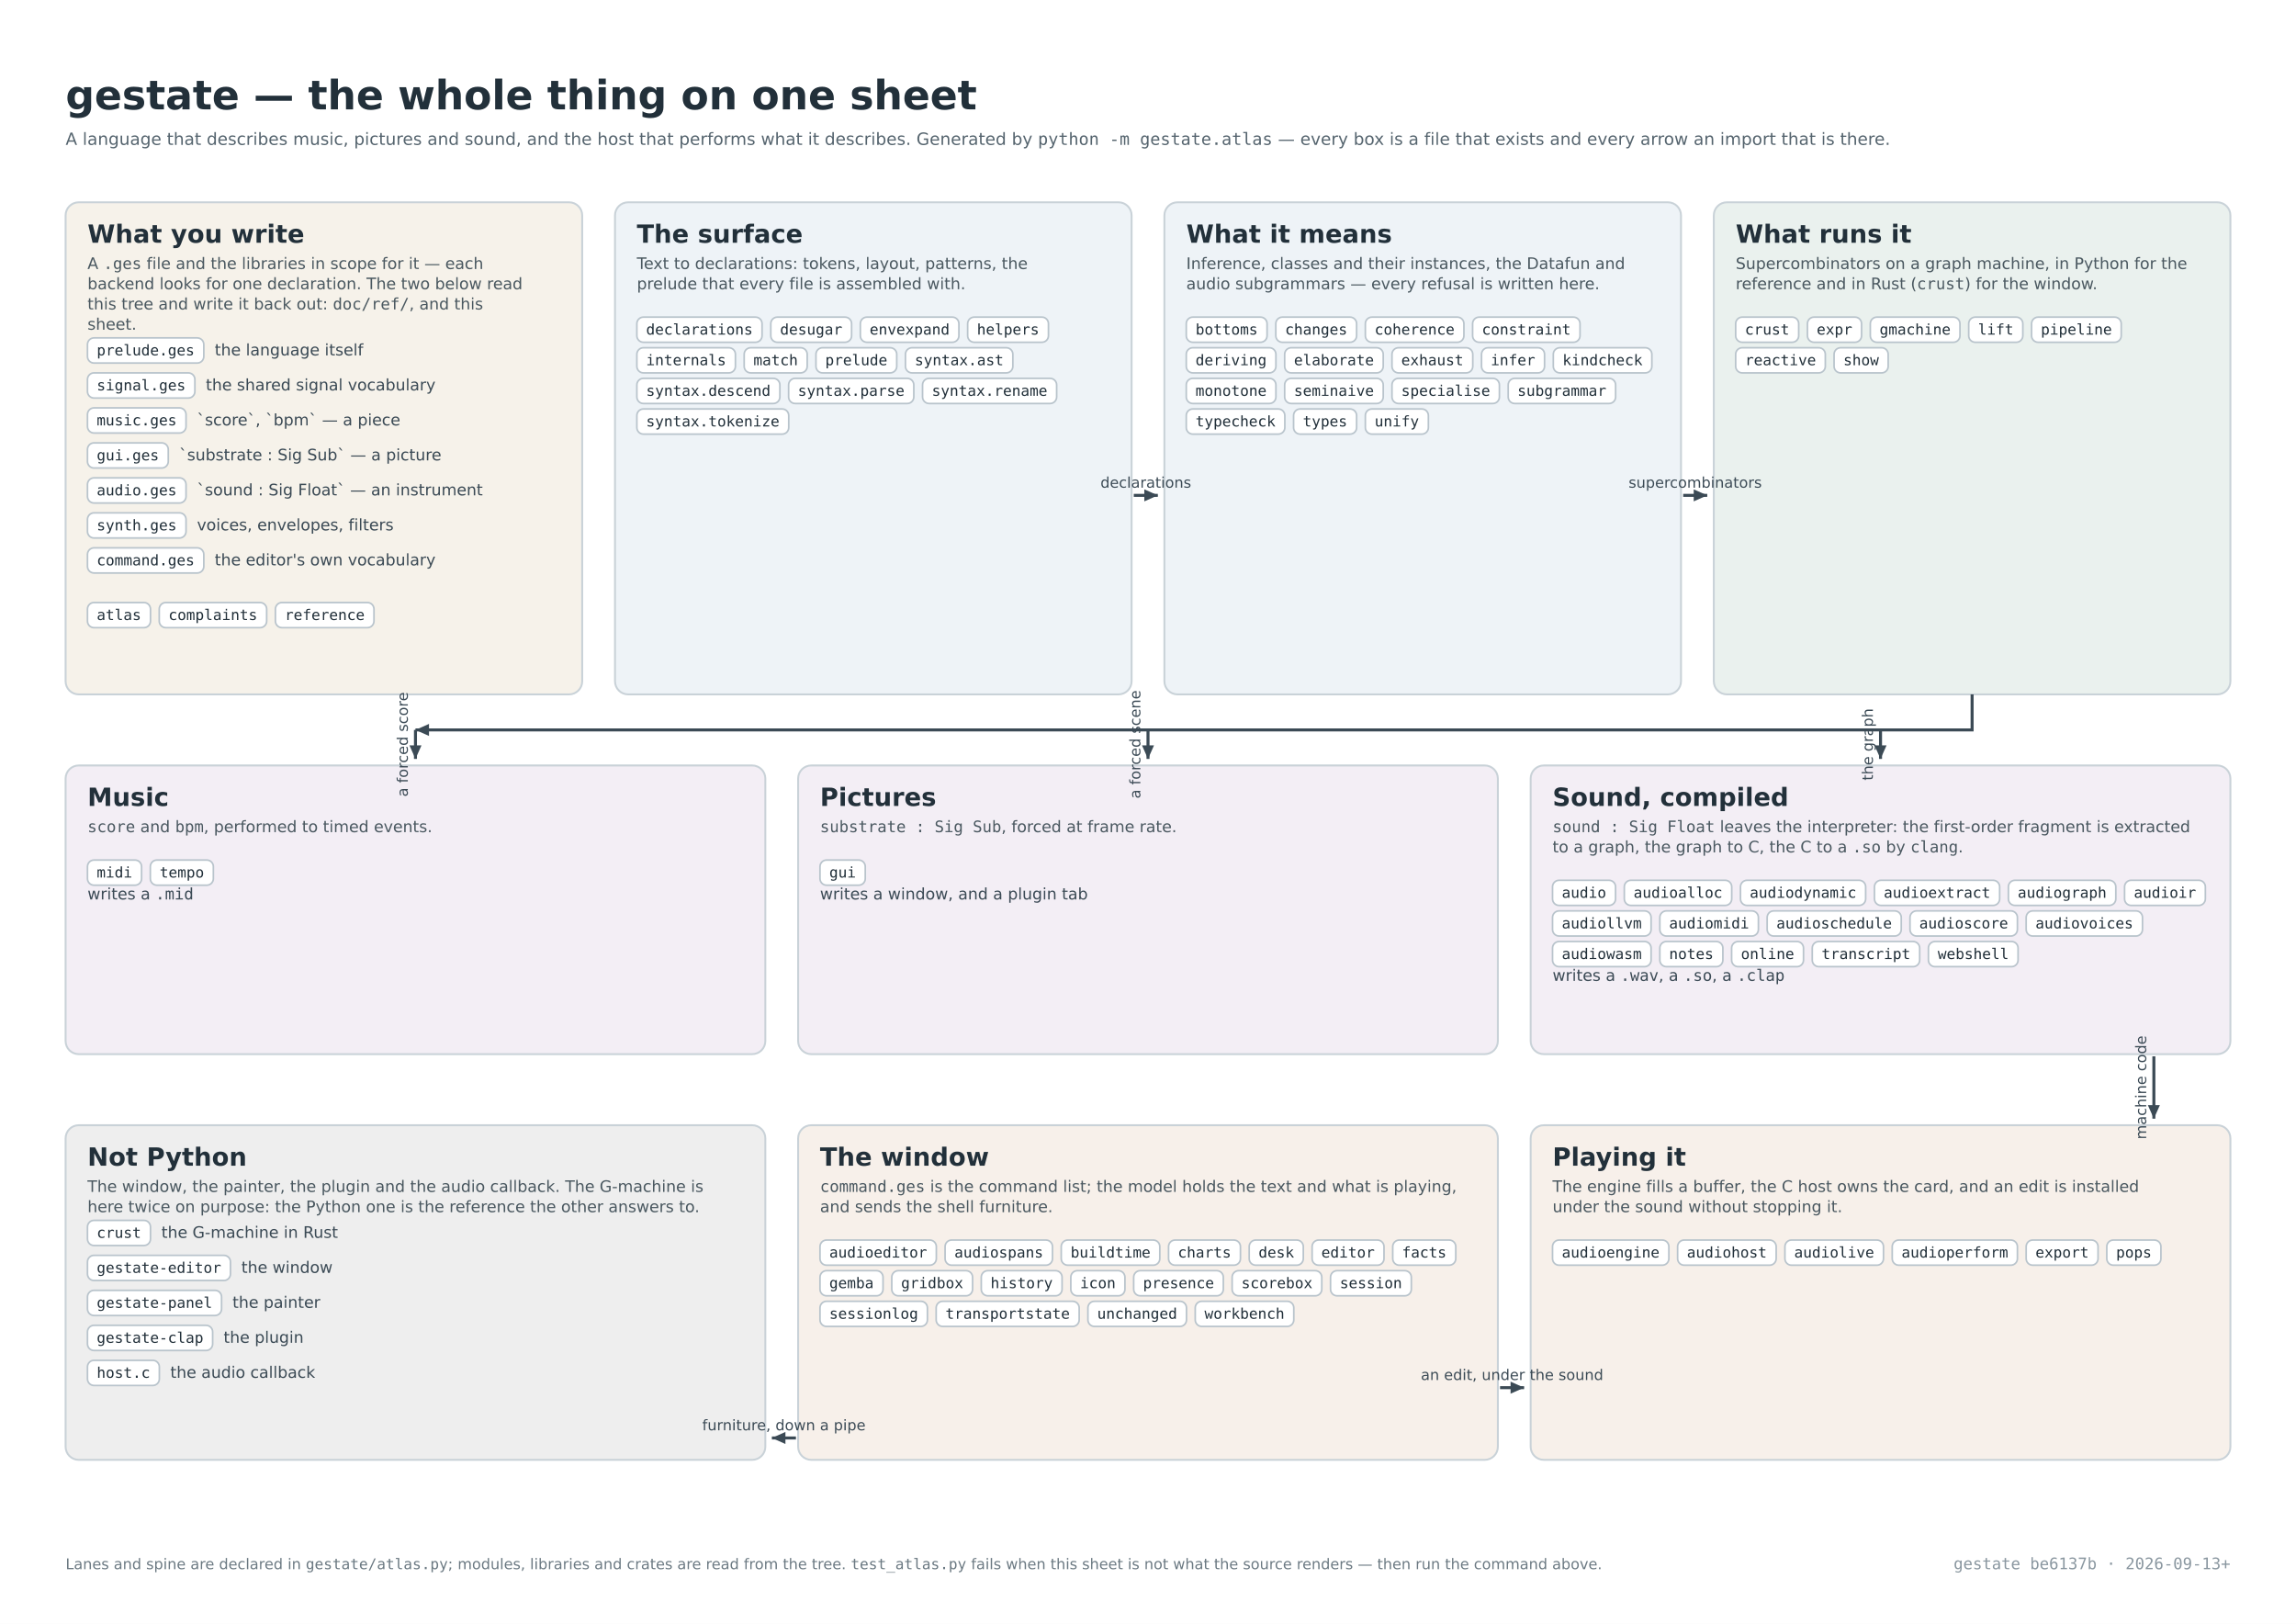
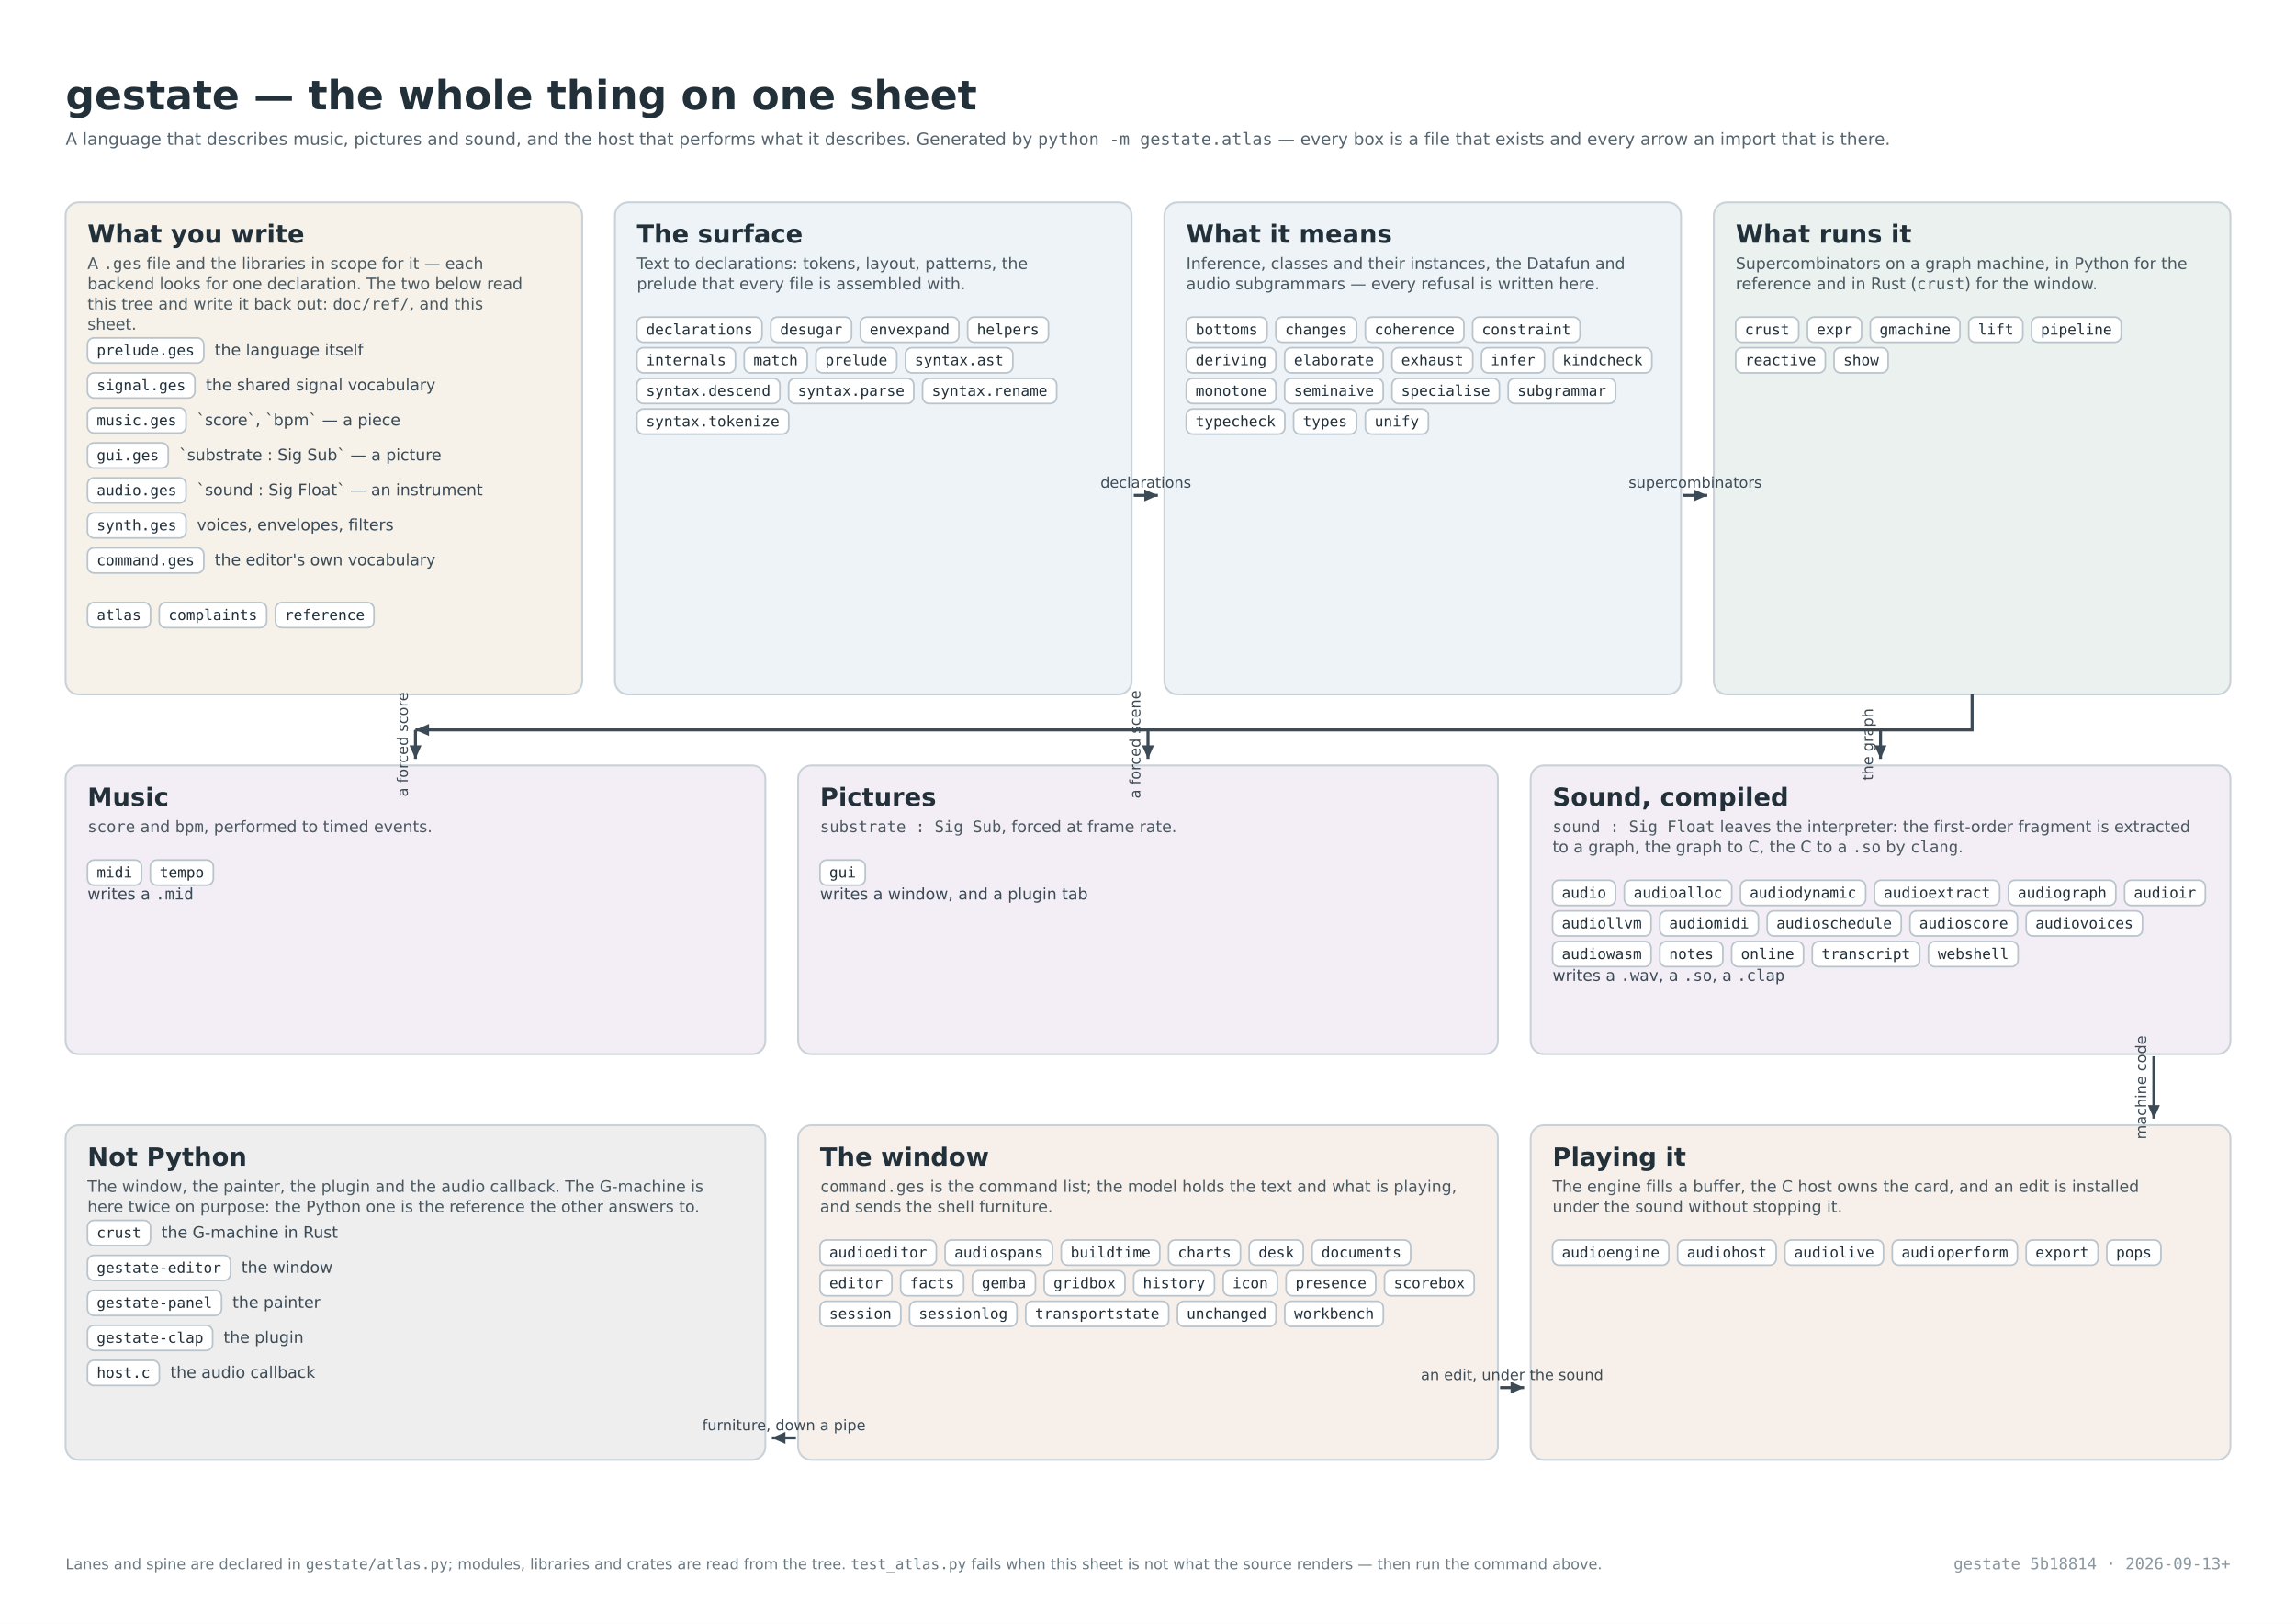
<svg xmlns="http://www.w3.org/2000/svg" width="420mm" height="297mm" viewBox="0 0 420 297">
  <defs>
    <marker id="tip" viewBox="0 0 10 10" refX="9" refY="5" markerWidth="5" markerHeight="5" orient="auto-start-reverse">
      <path d="M 0 1 L 9 5 L 0 9 z" fill="#3b4a55" />
    </marker>
  </defs>
  <style>
  text { font-family: 'DejaVu Sans', Verdana, sans-serif; fill: #22303a; }
  .mono, .chiptext { font-family: 'DejaVu Sans Mono', Consolas, monospace; }
  .title { font-size: 7.4px; font-weight: 700; }
  .subtitle { font-size: 3.1px; fill: #55646e; }
  .foot { font-size: 2.7px; fill: #6b7982; }
  .stamp { font-size: 2.9px; fill: #8a97a0; text-anchor: end; font-family: 'DejaVu Sans Mono', Consolas, monospace; }
  .lane { stroke: #c9d2d8; stroke-width: 0.35; }
  .lanetitle { font-size: 4.6px; font-weight: 700; }
  .step { font-size: 3.6px; font-weight: 700; }
  .stepnum { font-size: 3.2px; fill: #93a2ab; }
  .home { font-size: 2.6px; fill: #6b7982; text-anchor: end; }
  .refuses { font-size: 2.6px; fill: #8a5a5a; }
  .note { font-size: 2.9px; fill: #4a5860; }
  .extra { font-size: 2.9px; fill: #3b4a55; }
  .chip { fill: #ffffff; stroke: #b9c4cc; stroke-width: 0.3; }
  .chiptext { font-size: 2.7px; text-anchor: middle; }
  .edge { stroke: #3b4a55; stroke-width: 0.55; fill: none; }
  .edgetext { font-size: 2.7px; fill: #3b4a55; text-anchor: middle; }
</style>
  <rect x="0" y="0" width="420" height="297" fill="#ffffff" />
  <text class="title" x="12.00" y="20.00">gestate — the whole thing on one sheet</text>
  <text class="subtitle" x="12.00" y="26.50">A language that describes music, pictures and sound, and the host that performs what it describes. Generated by <tspan class="mono">python -m gestate.atlas</tspan> — every box is a file that exists and every arrow an import that is there.</text>
  <text class="foot" x="12.00" y="287.00">Lanes and spine are declared in <tspan class="mono">gestate/atlas.py</tspan>; modules, libraries and crates are read from the tree. <tspan class="mono">test_atlas.py</tspan> fails when this sheet is not what the source renders — then run the command above.</text>
-   <text class="stamp" x="408.00" y="287.00">gestate be6137b · 2026-09-13+</text>
+   <text class="stamp" x="408.00" y="287.00">gestate 5b18814 · 2026-09-13+</text>
  <rect class="lane" x="12.00" y="37.00" width="94.50" height="90.00" rx="2.4" style="fill:#f6f2ea" />
  <text class="lanetitle" x="16.00" y="44.40">What you write</text>
  <text class="note" x="16.00" y="49.20">A <tspan class="mono">.ges</tspan> file and the libraries in scope for it — each</text>
  <text class="note" x="16.00" y="52.90">backend looks for one declaration. The two below read</text>
  <text class="note" x="16.00" y="56.60">this tree and write it back out: <tspan class="mono">doc/ref/</tspan>, and this</text>
  <text class="note" x="16.00" y="60.30">sheet.</text>
  <rect class="chip" x="16.00" y="61.80" width="21.28" height="4.6" rx="1.2" />
  <text class="chiptext" x="26.64" y="65.00">prelude.ges</text>
  <text class="extra" x="39.28" y="65.00">the language itself</text>
  <rect class="chip" x="16.00" y="68.20" width="19.65" height="4.6" rx="1.2" />
  <text class="chiptext" x="25.83" y="71.40">signal.ges</text>
  <text class="extra" x="37.65" y="71.40">the shared signal vocabulary</text>
  <rect class="chip" x="16.00" y="74.60" width="18.03" height="4.6" rx="1.2" />
  <text class="chiptext" x="25.01" y="77.80">music.ges</text>
  <text class="extra" x="36.03" y="77.80">`score`, `bpm` — a piece</text>
  <rect class="chip" x="16.00" y="81.00" width="14.78" height="4.6" rx="1.2" />
  <text class="chiptext" x="23.39" y="84.20">gui.ges</text>
  <text class="extra" x="32.78" y="84.20">`substrate : Sig Sub` — a picture</text>
  <rect class="chip" x="16.00" y="87.40" width="18.03" height="4.6" rx="1.2" />
  <text class="chiptext" x="25.01" y="90.60">audio.ges</text>
  <text class="extra" x="36.03" y="90.60">`sound : Sig Float` — an instrument</text>
  <rect class="chip" x="16.00" y="93.80" width="18.03" height="4.6" rx="1.2" />
  <text class="chiptext" x="25.01" y="97.00">synth.ges</text>
  <text class="extra" x="36.03" y="97.00">voices, envelopes, filters</text>
  <rect class="chip" x="16.00" y="100.20" width="21.28" height="4.6" rx="1.2" />
  <text class="chiptext" x="26.64" y="103.40">command.ges</text>
  <text class="extra" x="39.28" y="103.40">the editor's own vocabulary</text>
  <rect class="chip" x="16.00" y="110.20" width="11.53" height="4.6" rx="1.2" />
  <text class="chiptext" x="21.76" y="113.40">atlas</text>
  <rect class="chip" x="29.13" y="110.20" width="19.65" height="4.6" rx="1.2" />
  <text class="chiptext" x="38.95" y="113.40">complaints</text>
  <rect class="chip" x="50.38" y="110.20" width="18.03" height="4.6" rx="1.2" />
  <text class="chiptext" x="59.40" y="113.40">reference</text>
  <rect class="lane" x="112.50" y="37.00" width="94.50" height="90.00" rx="2.4" style="fill:#eef3f7" />
  <text class="lanetitle" x="116.50" y="44.40">The surface</text>
  <text class="note" x="116.50" y="49.20">Text to declarations: tokens, layout, patterns, the</text>
  <text class="note" x="116.50" y="52.90">prelude that every file is assembled with.</text>
  <rect class="chip" x="116.50" y="58.00" width="22.90" height="4.6" rx="1.2" />
  <text class="chiptext" x="127.95" y="61.20">declarations</text>
  <rect class="chip" x="141.00" y="58.00" width="14.78" height="4.6" rx="1.2" />
  <text class="chiptext" x="148.39" y="61.20">desugar</text>
  <rect class="chip" x="157.38" y="58.00" width="18.03" height="4.6" rx="1.2" />
  <text class="chiptext" x="166.40" y="61.20">envexpand</text>
  <rect class="chip" x="177.01" y="58.00" width="14.78" height="4.6" rx="1.2" />
  <text class="chiptext" x="184.40" y="61.20">helpers</text>
  <rect class="chip" x="116.50" y="63.60" width="18.03" height="4.6" rx="1.2" />
  <text class="chiptext" x="125.51" y="66.80">internals</text>
  <rect class="chip" x="136.13" y="63.60" width="11.53" height="4.6" rx="1.2" />
  <text class="chiptext" x="141.89" y="66.80">match</text>
  <rect class="chip" x="149.26" y="63.60" width="14.78" height="4.6" rx="1.2" />
  <text class="chiptext" x="156.64" y="66.80">prelude</text>
  <rect class="chip" x="165.63" y="63.60" width="19.65" height="4.6" rx="1.2" />
  <text class="chiptext" x="175.46" y="66.80">syntax.ast</text>
  <rect class="chip" x="116.50" y="69.20" width="26.16" height="4.6" rx="1.2" />
  <text class="chiptext" x="129.58" y="72.40">syntax.descend</text>
  <rect class="chip" x="144.26" y="69.20" width="22.90" height="4.6" rx="1.2" />
  <text class="chiptext" x="155.71" y="72.40">syntax.parse</text>
  <rect class="chip" x="168.76" y="69.20" width="24.53" height="4.6" rx="1.2" />
  <text class="chiptext" x="181.03" y="72.40">syntax.rename</text>
  <rect class="chip" x="116.50" y="74.80" width="27.78" height="4.6" rx="1.2" />
  <text class="chiptext" x="130.39" y="78.00">syntax.tokenize</text>
  <rect class="lane" x="213.00" y="37.00" width="94.50" height="90.00" rx="2.4" style="fill:#eef3f7" />
  <text class="lanetitle" x="217.00" y="44.40">What it means</text>
  <text class="note" x="217.00" y="49.20">Inference, classes and their instances, the Datafun and</text>
  <text class="note" x="217.00" y="52.90">audio subgrammars — every refusal is written here.</text>
  <rect class="chip" x="217.00" y="58.00" width="14.78" height="4.6" rx="1.2" />
  <text class="chiptext" x="224.39" y="61.20">bottoms</text>
  <rect class="chip" x="233.38" y="58.00" width="14.78" height="4.6" rx="1.2" />
  <text class="chiptext" x="240.77" y="61.20">changes</text>
  <rect class="chip" x="249.76" y="58.00" width="18.03" height="4.6" rx="1.2" />
  <text class="chiptext" x="258.77" y="61.20">coherence</text>
  <rect class="chip" x="269.38" y="58.00" width="19.65" height="4.6" rx="1.2" />
  <text class="chiptext" x="279.21" y="61.20">constraint</text>
  <rect class="chip" x="217.00" y="63.60" width="16.40" height="4.6" rx="1.2" />
  <text class="chiptext" x="225.20" y="66.80">deriving</text>
  <rect class="chip" x="235.00" y="63.60" width="18.03" height="4.6" rx="1.2" />
  <text class="chiptext" x="244.02" y="66.80">elaborate</text>
  <rect class="chip" x="254.63" y="63.60" width="14.78" height="4.6" rx="1.2" />
  <text class="chiptext" x="262.02" y="66.80">exhaust</text>
  <rect class="chip" x="271.01" y="63.60" width="11.53" height="4.6" rx="1.2" />
  <text class="chiptext" x="276.77" y="66.80">infer</text>
  <rect class="chip" x="284.14" y="63.60" width="18.03" height="4.6" rx="1.2" />
  <text class="chiptext" x="293.15" y="66.80">kindcheck</text>
  <rect class="chip" x="217.00" y="69.20" width="16.40" height="4.6" rx="1.2" />
  <text class="chiptext" x="225.20" y="72.40">monotone</text>
  <rect class="chip" x="235.00" y="69.20" width="18.03" height="4.6" rx="1.2" />
  <text class="chiptext" x="244.02" y="72.40">seminaive</text>
  <rect class="chip" x="254.63" y="69.20" width="19.65" height="4.6" rx="1.2" />
  <text class="chiptext" x="264.46" y="72.40">specialise</text>
  <rect class="chip" x="275.89" y="69.20" width="19.65" height="4.6" rx="1.2" />
  <text class="chiptext" x="285.71" y="72.40">subgrammar</text>
  <rect class="chip" x="217.00" y="74.80" width="18.03" height="4.6" rx="1.2" />
  <text class="chiptext" x="226.01" y="78.00">typecheck</text>
  <rect class="chip" x="236.63" y="74.80" width="11.53" height="4.6" rx="1.2" />
  <text class="chiptext" x="242.39" y="78.00">types</text>
  <rect class="chip" x="249.76" y="74.80" width="11.53" height="4.6" rx="1.2" />
  <text class="chiptext" x="255.52" y="78.00">unify</text>
  <rect class="lane" x="313.50" y="37.00" width="94.50" height="90.00" rx="2.4" style="fill:#eaf1ee" />
  <text class="lanetitle" x="317.50" y="44.40">What runs it</text>
  <text class="note" x="317.50" y="49.20">Supercombinators on a graph machine, in Python for the</text>
  <text class="note" x="317.50" y="52.90">reference and in Rust (<tspan class="mono">crust</tspan>) for the window.</text>
  <rect class="chip" x="317.50" y="58.00" width="11.53" height="4.6" rx="1.2" />
  <text class="chiptext" x="323.26" y="61.20">crust</text>
  <rect class="chip" x="330.63" y="58.00" width="9.90" height="4.6" rx="1.2" />
  <text class="chiptext" x="335.58" y="61.20">expr</text>
  <rect class="chip" x="342.13" y="58.00" width="16.40" height="4.6" rx="1.2" />
  <text class="chiptext" x="350.33" y="61.20">gmachine</text>
  <rect class="chip" x="360.13" y="58.00" width="9.90" height="4.6" rx="1.2" />
  <text class="chiptext" x="365.08" y="61.20">lift</text>
  <rect class="chip" x="371.63" y="58.00" width="16.40" height="4.6" rx="1.2" />
  <text class="chiptext" x="379.83" y="61.20">pipeline</text>
  <rect class="chip" x="317.50" y="63.60" width="16.40" height="4.6" rx="1.2" />
  <text class="chiptext" x="325.70" y="66.80">reactive</text>
  <rect class="chip" x="335.50" y="63.60" width="9.90" height="4.6" rx="1.2" />
  <text class="chiptext" x="340.45" y="66.80">show</text>
  <rect class="lane" x="12.00" y="140.00" width="128.00" height="52.80" rx="2.4" style="fill:#f3eef5" />
  <text class="lanetitle" x="16.00" y="147.40">Music</text>
  <text class="note" x="16.00" y="152.20">
    <tspan class="mono">score</tspan> and <tspan class="mono">bpm</tspan>, performed to timed events.</text>
  <rect class="chip" x="16.00" y="157.30" width="9.90" height="4.6" rx="1.2" />
  <text class="chiptext" x="20.95" y="160.50">midi</text>
  <rect class="chip" x="27.50" y="157.30" width="11.53" height="4.6" rx="1.2" />
  <text class="chiptext" x="33.27" y="160.50">tempo</text>
  <text class="extra" x="16.00" y="164.50">writes a <tspan class="mono">.mid</tspan>
  </text>
  <rect class="lane" x="146.00" y="140.00" width="128.00" height="52.80" rx="2.4" style="fill:#f3eef5" />
  <text class="lanetitle" x="150.00" y="147.40">Pictures</text>
  <text class="note" x="150.00" y="152.20">
    <tspan class="mono">substrate : Sig Sub</tspan>, forced at frame rate.</text>
  <rect class="chip" x="150.00" y="157.30" width="8.28" height="4.6" rx="1.2" />
  <text class="chiptext" x="154.14" y="160.50">gui</text>
  <text class="extra" x="150.00" y="164.50">writes a window, and a plugin tab</text>
  <rect class="lane" x="280.00" y="140.00" width="128.00" height="52.80" rx="2.4" style="fill:#f3eef5" />
  <text class="lanetitle" x="284.00" y="147.40">Sound, compiled</text>
  <text class="note" x="284.00" y="152.20">
    <tspan class="mono">sound : Sig Float</tspan> leaves the interpreter: the first-order fragment is extracted</text>
  <text class="note" x="284.00" y="155.90">to a graph, the graph to C, the C to a <tspan class="mono">.so</tspan> by <tspan class="mono">clang</tspan>.</text>
  <rect class="chip" x="284.00" y="161.00" width="11.53" height="4.6" rx="1.2" />
  <text class="chiptext" x="289.76" y="164.20">audio</text>
  <rect class="chip" x="297.13" y="161.00" width="19.65" height="4.6" rx="1.2" />
  <text class="chiptext" x="306.95" y="164.20">audioalloc</text>
  <rect class="chip" x="318.38" y="161.00" width="22.90" height="4.6" rx="1.2" />
  <text class="chiptext" x="329.83" y="164.20">audiodynamic</text>
  <rect class="chip" x="342.89" y="161.00" width="22.90" height="4.6" rx="1.2" />
  <text class="chiptext" x="354.34" y="164.20">audioextract</text>
  <rect class="chip" x="367.39" y="161.00" width="19.65" height="4.6" rx="1.2" />
  <text class="chiptext" x="377.22" y="164.20">audiograph</text>
  <rect class="chip" x="388.64" y="161.00" width="14.78" height="4.6" rx="1.2" />
  <text class="chiptext" x="396.03" y="164.20">audioir</text>
  <rect class="chip" x="284.00" y="166.60" width="18.03" height="4.6" rx="1.2" />
  <text class="chiptext" x="293.01" y="169.80">audiollvm</text>
  <rect class="chip" x="303.63" y="166.60" width="18.03" height="4.6" rx="1.2" />
  <text class="chiptext" x="312.64" y="169.80">audiomidi</text>
  <rect class="chip" x="323.26" y="166.60" width="24.53" height="4.6" rx="1.2" />
  <text class="chiptext" x="335.52" y="169.80">audioschedule</text>
  <rect class="chip" x="349.39" y="166.60" width="19.65" height="4.6" rx="1.2" />
  <text class="chiptext" x="359.21" y="169.80">audioscore</text>
  <rect class="chip" x="370.64" y="166.60" width="21.28" height="4.6" rx="1.2" />
  <text class="chiptext" x="381.28" y="169.80">audiovoices</text>
  <rect class="chip" x="284.00" y="172.20" width="18.03" height="4.6" rx="1.2" />
  <text class="chiptext" x="293.01" y="175.40">audiowasm</text>
  <rect class="chip" x="303.63" y="172.20" width="11.53" height="4.6" rx="1.2" />
  <text class="chiptext" x="309.39" y="175.40">notes</text>
  <rect class="chip" x="316.76" y="172.20" width="13.15" height="4.6" rx="1.2" />
  <text class="chiptext" x="323.33" y="175.40">online</text>
  <rect class="chip" x="331.51" y="172.20" width="19.65" height="4.6" rx="1.2" />
  <text class="chiptext" x="341.34" y="175.40">transcript</text>
  <rect class="chip" x="352.76" y="172.20" width="16.40" height="4.6" rx="1.2" />
  <text class="chiptext" x="360.96" y="175.40">webshell</text>
  <text class="extra" x="284.00" y="179.40">writes a <tspan class="mono">.wav</tspan>, a <tspan class="mono">.so</tspan>, a <tspan class="mono">.clap</tspan>
  </text>
  <rect class="lane" x="12.00" y="205.80" width="128.00" height="61.20" rx="2.4" style="fill:#eeeeee" />
  <text class="lanetitle" x="16.00" y="213.20">Not Python</text>
  <text class="note" x="16.00" y="218.00">The window, the painter, the plugin and the audio callback. The G-machine is</text>
  <text class="note" x="16.00" y="221.70">here twice on purpose: the Python one is the reference the other answers to.</text>
  <rect class="chip" x="16.00" y="223.20" width="11.53" height="4.6" rx="1.2" />
  <text class="chiptext" x="21.76" y="226.40">crust</text>
  <text class="extra" x="29.53" y="226.40">the G-machine in Rust</text>
  <rect class="chip" x="16.00" y="229.60" width="26.16" height="4.6" rx="1.2" />
  <text class="chiptext" x="29.08" y="232.80">gestate-editor</text>
  <text class="extra" x="44.16" y="232.80">the window</text>
  <rect class="chip" x="16.00" y="236.00" width="24.53" height="4.6" rx="1.2" />
  <text class="chiptext" x="28.27" y="239.20">gestate-panel</text>
  <text class="extra" x="42.53" y="239.20">the painter</text>
  <rect class="chip" x="16.00" y="242.40" width="22.90" height="4.6" rx="1.2" />
  <text class="chiptext" x="27.45" y="245.60">gestate-clap</text>
  <text class="extra" x="40.90" y="245.60">the plugin</text>
  <rect class="chip" x="16.00" y="248.80" width="13.15" height="4.6" rx="1.2" />
  <text class="chiptext" x="22.58" y="252.00">host.c</text>
  <text class="extra" x="31.15" y="252.00">the audio callback</text>
  <rect class="lane" x="146.00" y="205.80" width="128.00" height="61.20" rx="2.4" style="fill:#f7f0ea" />
  <text class="lanetitle" x="150.00" y="213.20">The window</text>
  <text class="note" x="150.00" y="218.00">
    <tspan class="mono">command.ges</tspan> is the command list; the model holds the text and what is playing,</text>
  <text class="note" x="150.00" y="221.70">and sends the shell furniture.</text>
  <rect class="chip" x="150.00" y="226.80" width="21.28" height="4.6" rx="1.2" />
  <text class="chiptext" x="160.64" y="230.00">audioeditor</text>
  <rect class="chip" x="172.88" y="226.80" width="19.65" height="4.6" rx="1.2" />
  <text class="chiptext" x="182.71" y="230.00">audiospans</text>
  <rect class="chip" x="194.13" y="226.80" width="18.03" height="4.6" rx="1.2" />
  <text class="chiptext" x="203.15" y="230.00">buildtime</text>
  <rect class="chip" x="213.76" y="226.80" width="13.15" height="4.6" rx="1.2" />
  <text class="chiptext" x="220.34" y="230.00">charts</text>
  <rect class="chip" x="228.51" y="226.80" width="9.90" height="4.6" rx="1.2" />
  <text class="chiptext" x="233.47" y="230.00">desk</text>
-   <rect class="chip" x="240.02" y="226.80" width="13.15" height="4.6" rx="1.2" />
-   <text class="chiptext" x="246.59" y="230.00">editor</text>
-   <rect class="chip" x="254.77" y="226.80" width="11.53" height="4.6" rx="1.2" />
-   <text class="chiptext" x="260.53" y="230.00">facts</text>
-   <rect class="chip" x="150.00" y="232.40" width="11.53" height="4.6" rx="1.2" />
-   <text class="chiptext" x="155.76" y="235.60">gemba</text>
-   <rect class="chip" x="163.13" y="232.40" width="14.78" height="4.6" rx="1.2" />
-   <text class="chiptext" x="170.52" y="235.60">gridbox</text>
-   <rect class="chip" x="179.50" y="232.40" width="14.78" height="4.6" rx="1.2" />
-   <text class="chiptext" x="186.89" y="235.60">history</text>
-   <rect class="chip" x="195.88" y="232.40" width="9.90" height="4.6" rx="1.2" />
-   <text class="chiptext" x="200.83" y="235.60">icon</text>
-   <rect class="chip" x="207.38" y="232.40" width="16.40" height="4.6" rx="1.2" />
-   <text class="chiptext" x="215.59" y="235.60">presence</text>
-   <rect class="chip" x="225.39" y="232.40" width="16.40" height="4.6" rx="1.2" />
-   <text class="chiptext" x="233.59" y="235.60">scorebox</text>
-   <rect class="chip" x="243.39" y="232.40" width="14.78" height="4.6" rx="1.2" />
-   <text class="chiptext" x="250.78" y="235.60">session</text>
-   <rect class="chip" x="150.00" y="238.00" width="19.65" height="4.6" rx="1.2" />
-   <text class="chiptext" x="159.83" y="241.20">sessionlog</text>
-   <rect class="chip" x="171.25" y="238.00" width="26.16" height="4.6" rx="1.2" />
-   <text class="chiptext" x="184.33" y="241.20">transportstate</text>
-   <rect class="chip" x="199.01" y="238.00" width="18.03" height="4.6" rx="1.2" />
-   <text class="chiptext" x="208.02" y="241.20">unchanged</text>
-   <rect class="chip" x="218.64" y="238.00" width="18.03" height="4.6" rx="1.2" />
-   <text class="chiptext" x="227.65" y="241.20">workbench</text>
+   <rect class="chip" x="240.02" y="226.80" width="18.03" height="4.6" rx="1.2" />
+   <text class="chiptext" x="249.03" y="230.00">documents</text>
+   <rect class="chip" x="150.00" y="232.40" width="13.15" height="4.6" rx="1.2" />
+   <text class="chiptext" x="156.58" y="235.60">editor</text>
+   <rect class="chip" x="164.75" y="232.40" width="11.53" height="4.6" rx="1.2" />
+   <text class="chiptext" x="170.52" y="235.60">facts</text>
+   <rect class="chip" x="177.88" y="232.40" width="11.53" height="4.6" rx="1.2" />
+   <text class="chiptext" x="183.64" y="235.60">gemba</text>
+   <rect class="chip" x="191.01" y="232.40" width="14.78" height="4.6" rx="1.2" />
+   <text class="chiptext" x="198.40" y="235.60">gridbox</text>
+   <rect class="chip" x="207.38" y="232.40" width="14.78" height="4.6" rx="1.2" />
+   <text class="chiptext" x="214.77" y="235.60">history</text>
+   <rect class="chip" x="223.76" y="232.40" width="9.90" height="4.6" rx="1.2" />
+   <text class="chiptext" x="228.71" y="235.60">icon</text>
+   <rect class="chip" x="235.26" y="232.40" width="16.40" height="4.6" rx="1.2" />
+   <text class="chiptext" x="243.47" y="235.60">presence</text>
+   <rect class="chip" x="253.27" y="232.40" width="16.40" height="4.6" rx="1.2" />
+   <text class="chiptext" x="261.47" y="235.60">scorebox</text>
+   <rect class="chip" x="150.00" y="238.00" width="14.78" height="4.6" rx="1.2" />
+   <text class="chiptext" x="157.39" y="241.20">session</text>
+   <rect class="chip" x="166.38" y="238.00" width="19.65" height="4.6" rx="1.2" />
+   <text class="chiptext" x="176.20" y="241.20">sessionlog</text>
+   <rect class="chip" x="187.63" y="238.00" width="26.16" height="4.6" rx="1.2" />
+   <text class="chiptext" x="200.71" y="241.20">transportstate</text>
+   <rect class="chip" x="215.39" y="238.00" width="18.03" height="4.6" rx="1.2" />
+   <text class="chiptext" x="224.40" y="241.20">unchanged</text>
+   <rect class="chip" x="235.02" y="238.00" width="18.03" height="4.6" rx="1.2" />
+   <text class="chiptext" x="244.03" y="241.20">workbench</text>
  <rect class="lane" x="280.00" y="205.80" width="128.00" height="61.20" rx="2.4" style="fill:#f7f0ea" />
  <text class="lanetitle" x="284.00" y="213.20">Playing it</text>
  <text class="note" x="284.00" y="218.00">The engine fills a buffer, the C host owns the card, and an edit is installed</text>
  <text class="note" x="284.00" y="221.70">under the sound without stopping it.</text>
  <rect class="chip" x="284.00" y="226.80" width="21.28" height="4.6" rx="1.2" />
  <text class="chiptext" x="294.64" y="230.00">audioengine</text>
  <rect class="chip" x="306.88" y="226.80" width="18.03" height="4.6" rx="1.2" />
  <text class="chiptext" x="315.89" y="230.00">audiohost</text>
  <rect class="chip" x="326.51" y="226.80" width="18.03" height="4.6" rx="1.2" />
  <text class="chiptext" x="335.52" y="230.00">audiolive</text>
  <rect class="chip" x="346.14" y="226.80" width="22.90" height="4.6" rx="1.2" />
  <text class="chiptext" x="357.59" y="230.00">audioperform</text>
  <rect class="chip" x="370.64" y="226.80" width="13.15" height="4.6" rx="1.2" />
  <text class="chiptext" x="377.22" y="230.00">export</text>
  <rect class="chip" x="385.39" y="226.80" width="9.90" height="4.6" rx="1.2" />
  <text class="chiptext" x="390.34" y="230.00">pops</text>
  <path class="edge" d="M360.75,127.00 L360.75,133.50 L76.00,133.50" marker-end="url(#tip)" />
  <path class="edge" d="M207.40,90.60 L211.80,90.60" marker-end="url(#tip)" />
  <text class="edgetext" x="209.60" y="89.20">declarations</text>
  <path class="edge" d="M307.90,90.60 L312.30,90.60" marker-end="url(#tip)" />
  <text class="edgetext" x="310.10" y="89.20">supercombinators</text>
  <path class="edge" d="M76.00,133.50 L76.00,138.80" marker-end="url(#tip)" />
  <text class="edgetext" x="76.00" y="134.75" transform="rotate(-90 76.00 136.15)">a forced score</text>
  <path class="edge" d="M210.00,133.50 L210.00,138.80" marker-end="url(#tip)" />
  <text class="edgetext" x="210.00" y="134.75" transform="rotate(-90 210.00 136.15)">a forced scene</text>
  <path class="edge" d="M344.00,133.50 L344.00,138.80" marker-end="url(#tip)" />
  <text class="edgetext" x="344.00" y="134.75" transform="rotate(-90 344.00 136.15)">the graph</text>
  <path class="edge" d="M394.00,193.20 L394.00,204.60" marker-end="url(#tip)" />
  <text class="edgetext" x="394.00" y="197.50" transform="rotate(-90 394.00 198.90)">machine code</text>
  <path class="edge" d="M274.40,253.80 L278.80,253.80" marker-end="url(#tip)" />
  <text class="edgetext" x="276.60" y="252.40">an edit, under the sound</text>
  <path class="edge" d="M145.60,263.00 L141.20,263.00" marker-end="url(#tip)" />
  <text class="edgetext" x="143.40" y="261.60">furniture, down a pipe</text>
</svg>
